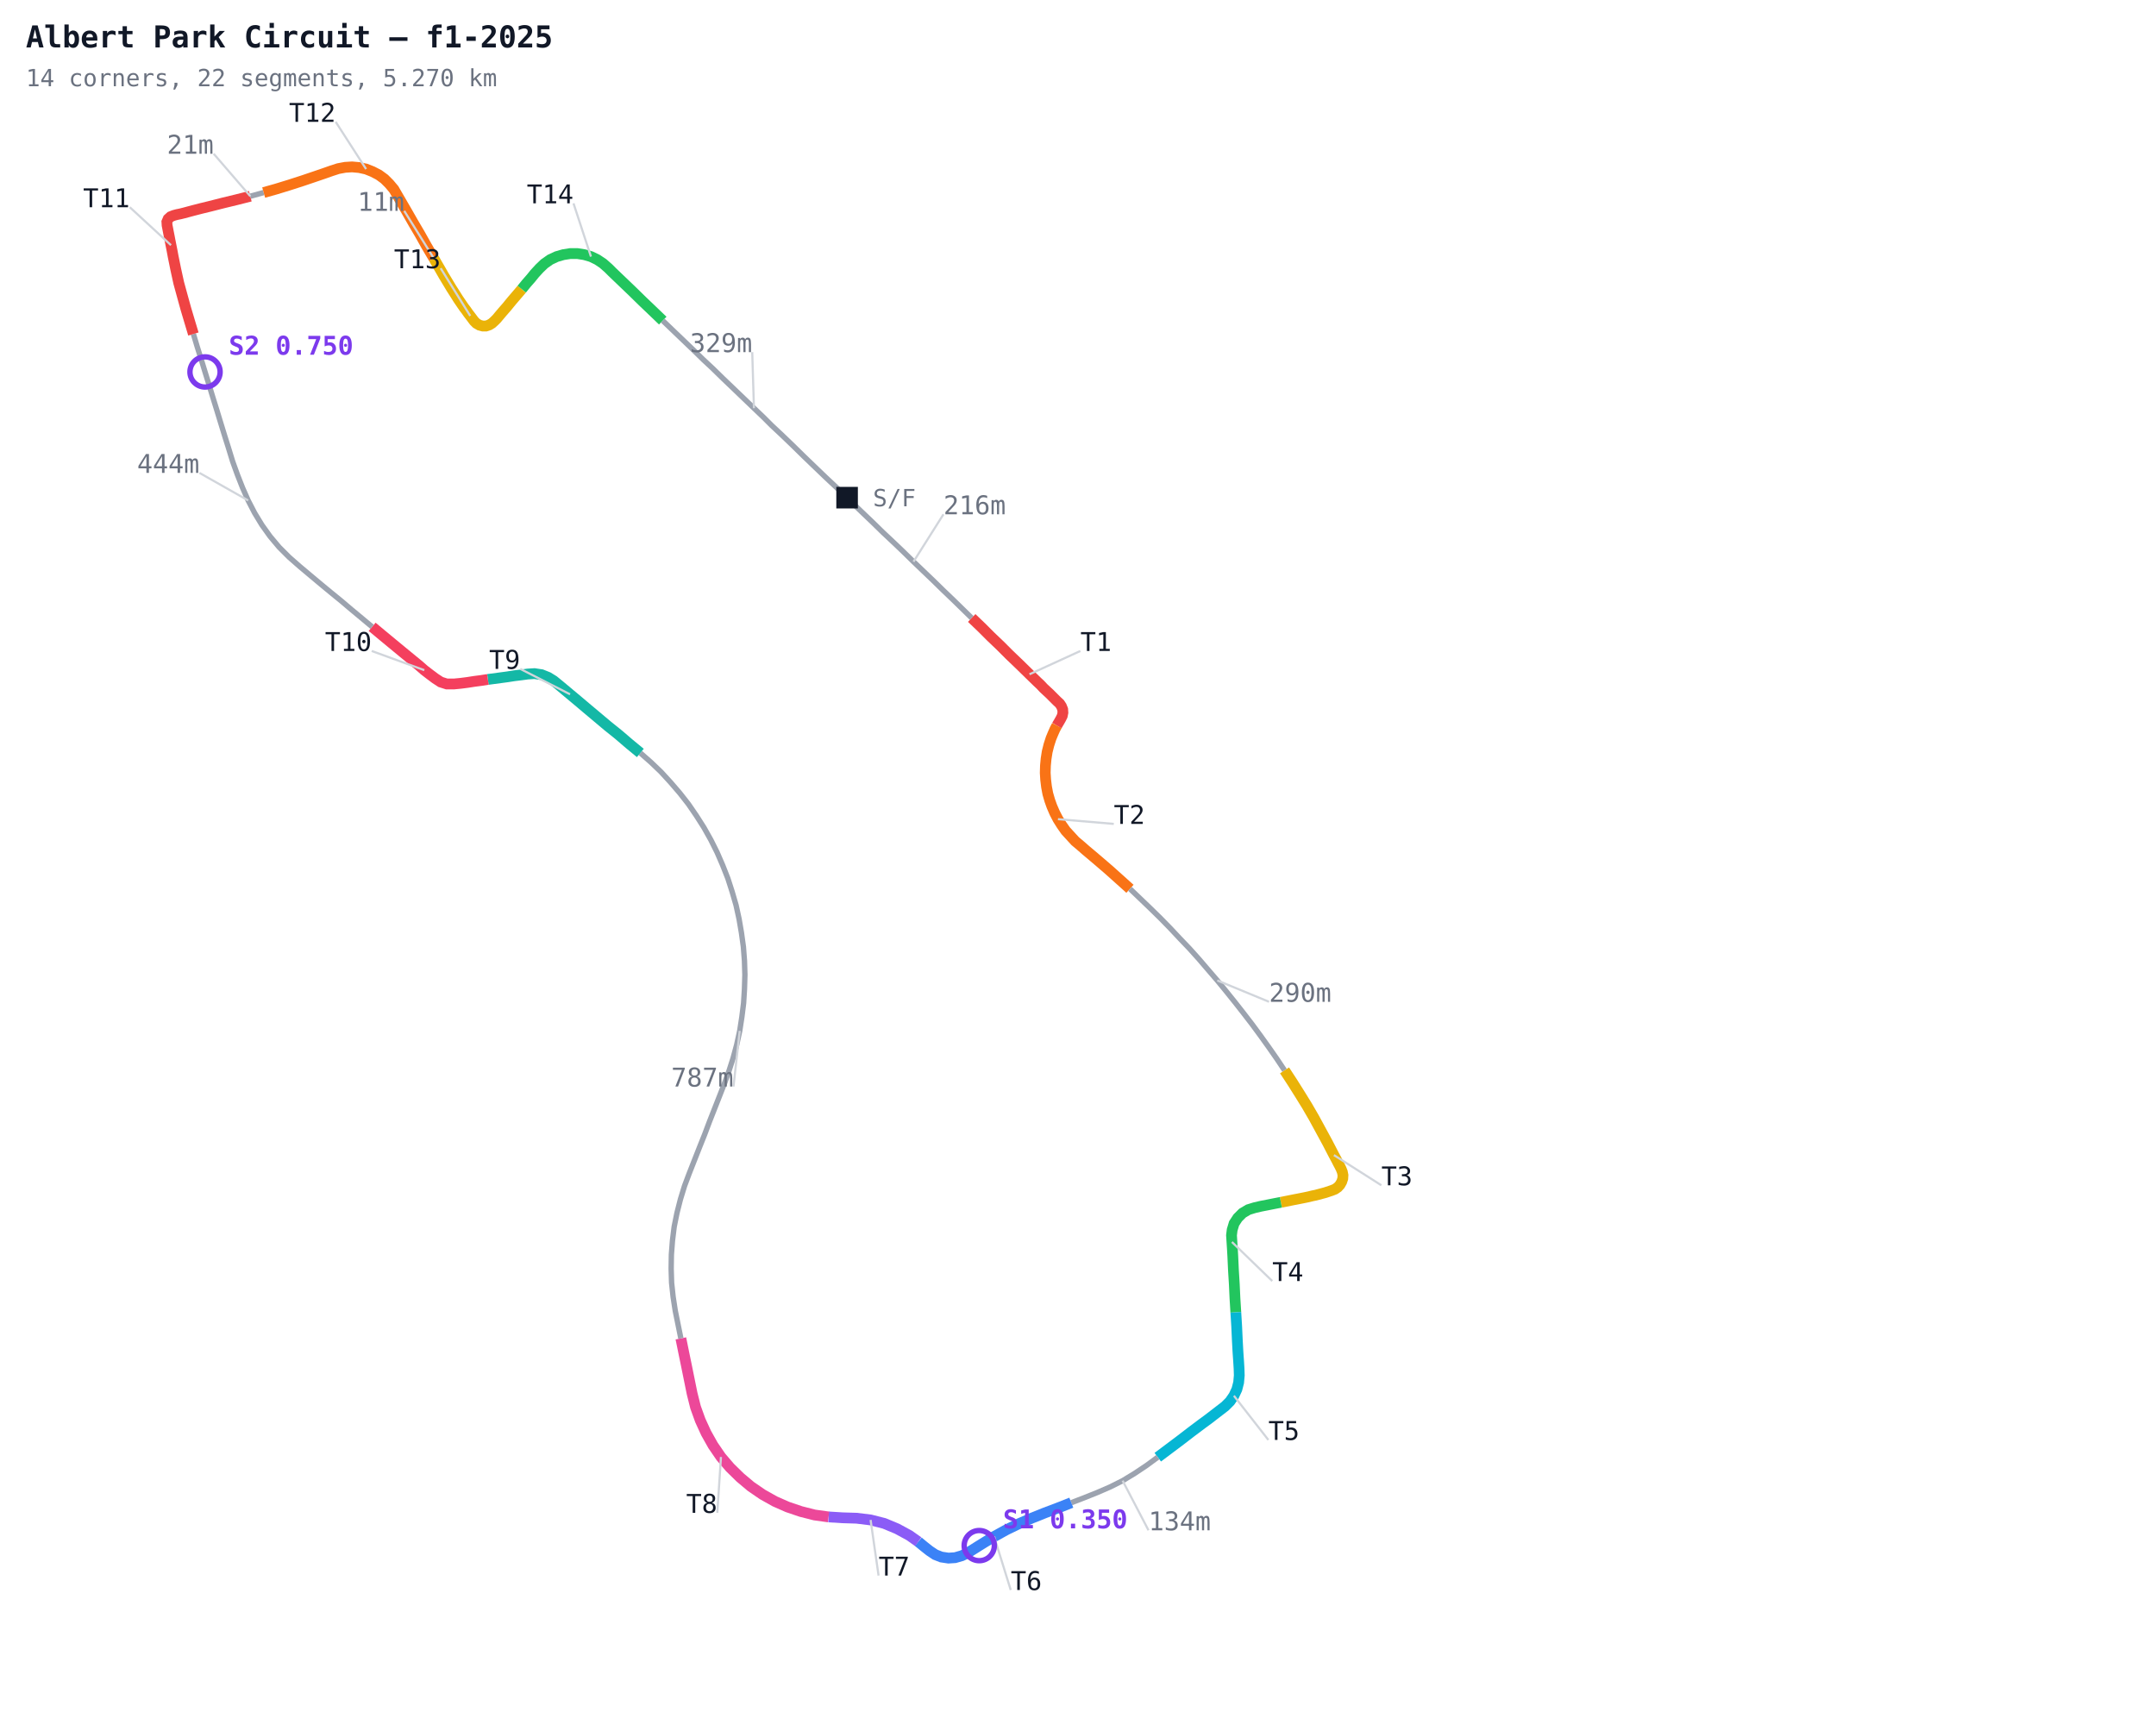
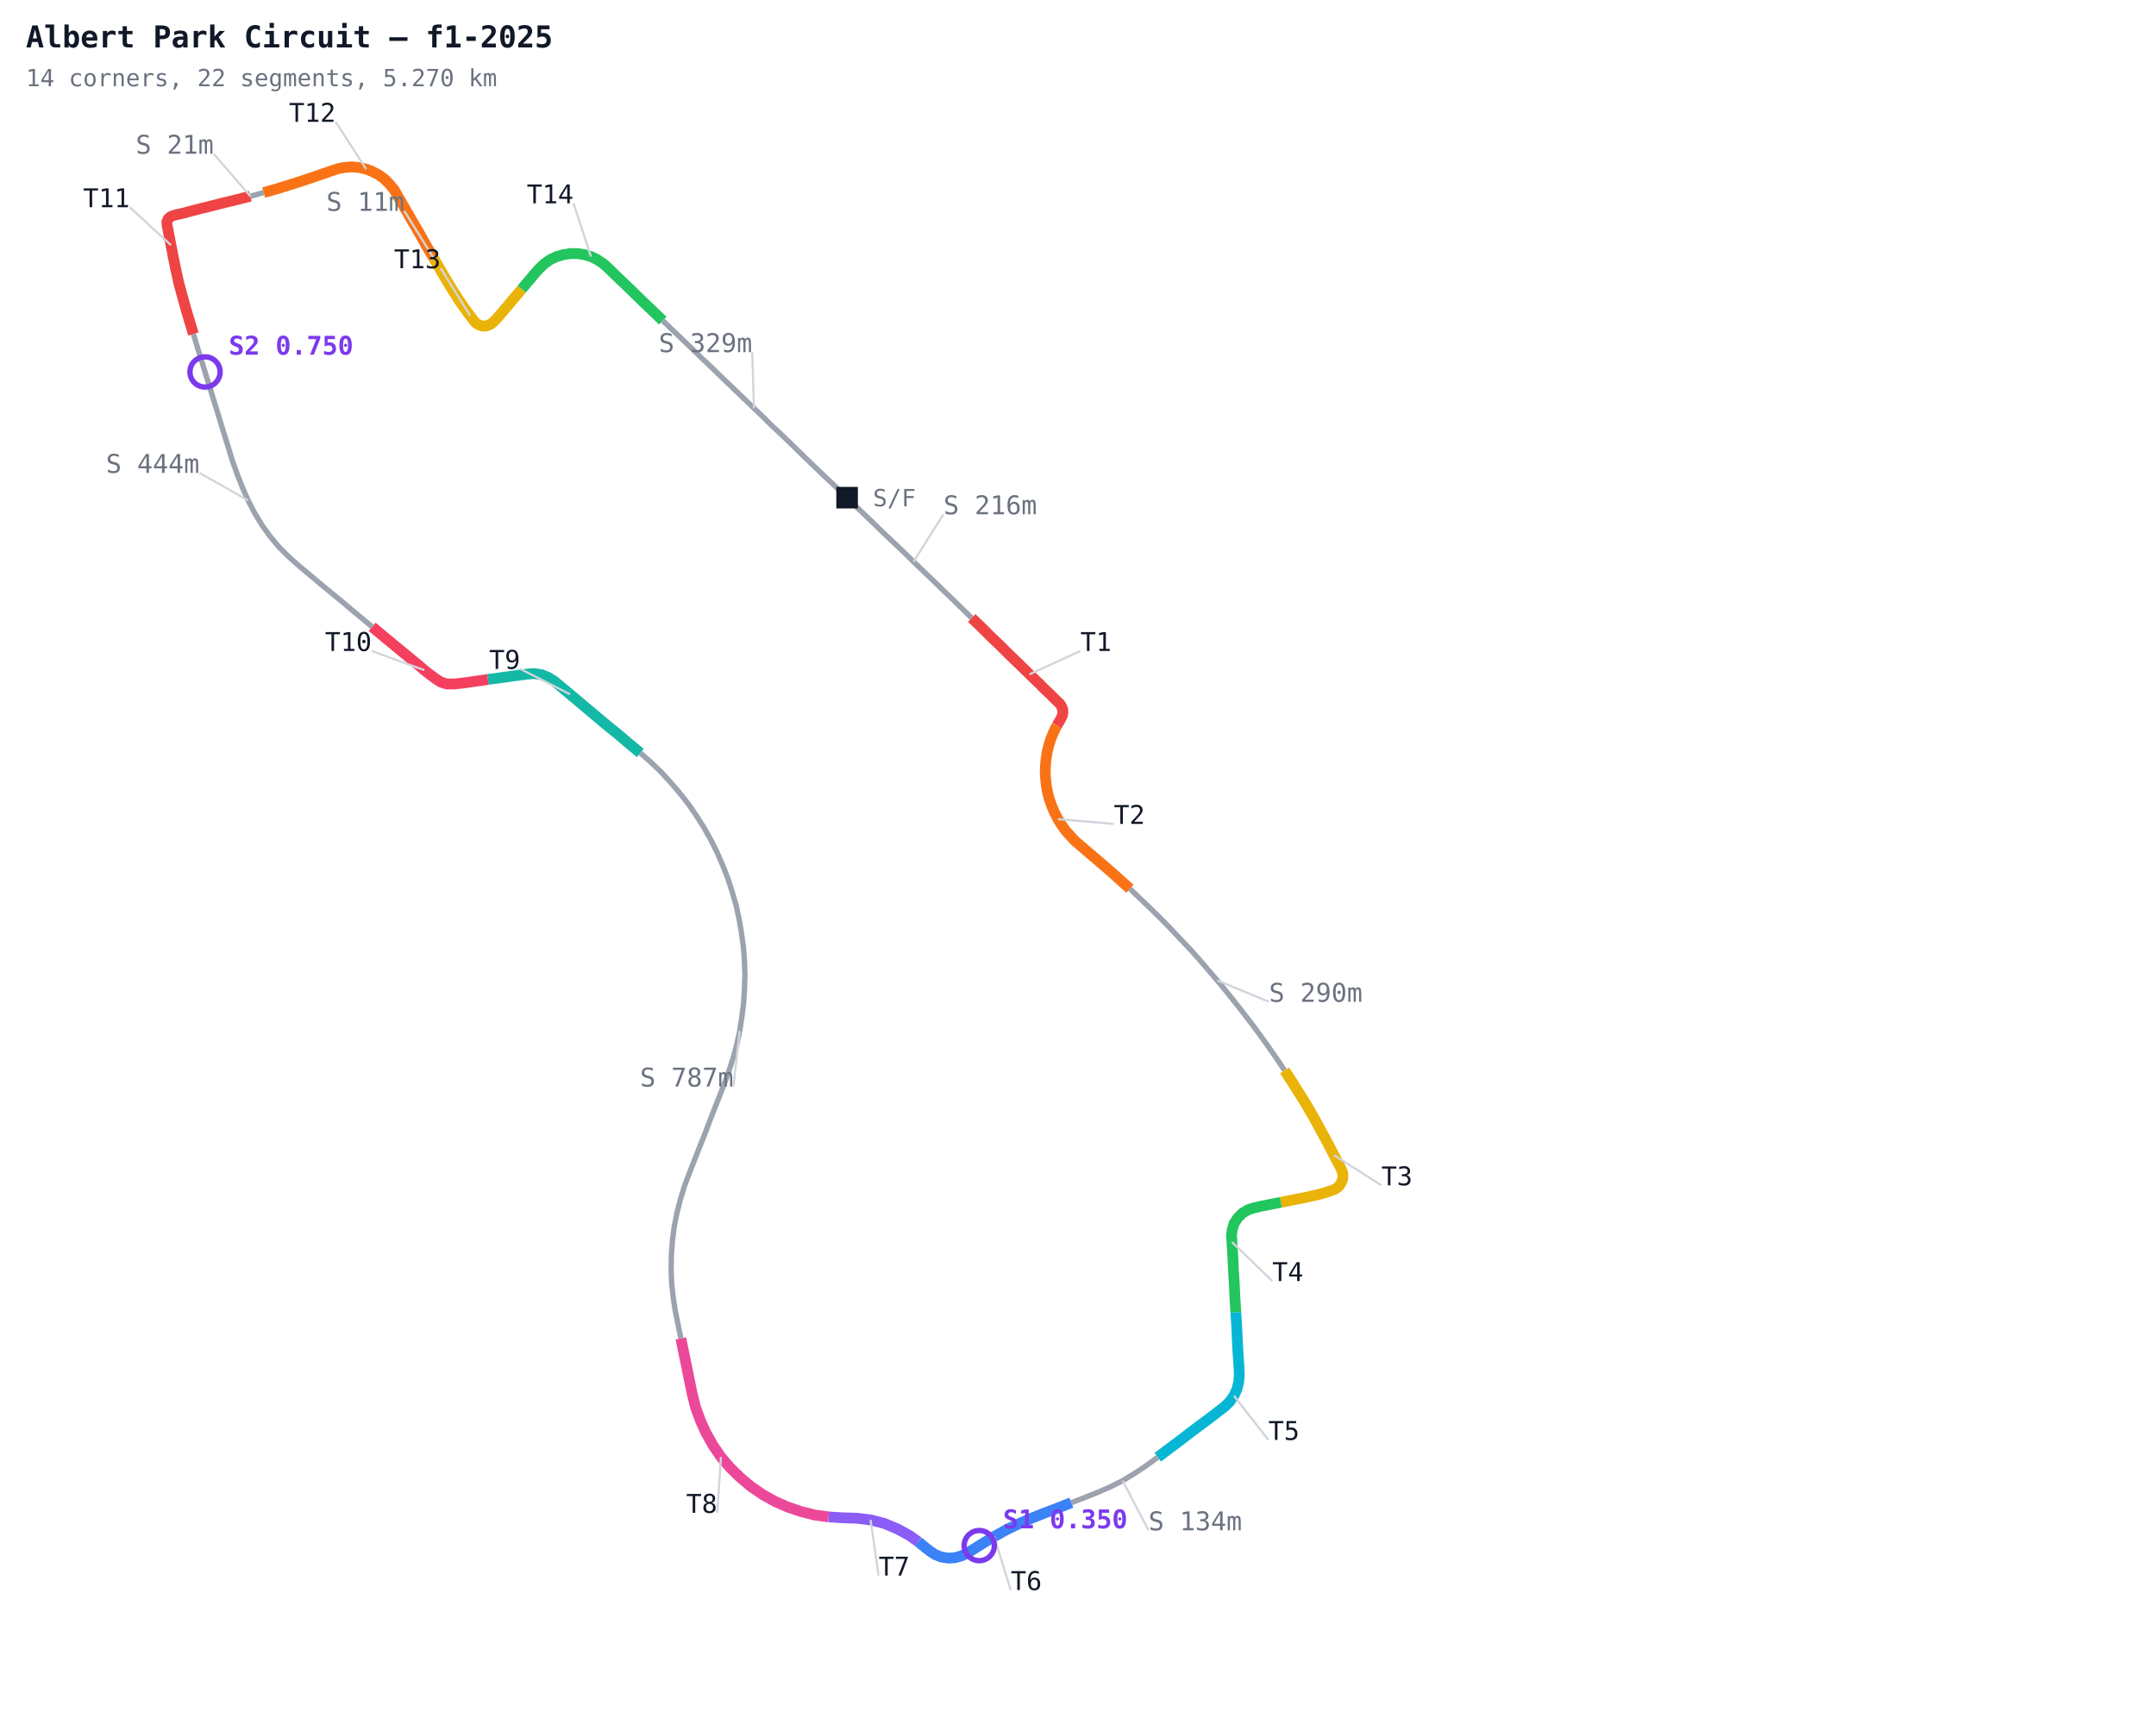
<svg xmlns="http://www.w3.org/2000/svg" width="1000" height="800" viewBox="0 0 1000 800">
  <defs>
    <style>
      .name { font-family: monospace; font-size: 12px; }
      .sector { font-family: monospace; font-size: 12px; fill: #7c3aed; font-weight: bold; }
      .title { font-family: monospace; font-size: 14px; fill: #111827; font-weight: bold; }
      .sub { font-family: monospace; font-size: 11px; fill: #6b7280; }
    </style>
  </defs>
  <rect width="1000" height="800" fill="#ffffff" />
  <polyline fill="none" stroke="#9ca3af" stroke-width="2.5" points="392.9,230.8 395.7,233.6 400.4,238.1 404.7,242.2 409.5,246.9 414.4,251.5 418.7,255.6 423.7,260.5 428.3,264.9 432.8,269.2 437.5,273.8 442.1,278.2 446.4,282.4 450.7,286.6" />
  <polyline fill="none" stroke="#ef4444" stroke-width="5" points="450.7,286.6 455.4,291.1 459.6,295.3 463.9,299.4 468.1,303.6 472.8,308.1 477.5,312.7 481.0,316.1 482.6,317.6 484.0,319.1 485.5,320.5 486.8,321.7 488.0,322.9 489.2,324.1 490.2,325.1 491.5,326.3 492.3,327.5 492.9,329.0 493.0,330.5 492.7,332.0 492.0,333.4 491.2,334.8 490.2,336.5" />
  <polyline fill="none" stroke="#f97316" stroke-width="5" points="490.2,336.5 489.3,338.2 488.5,340.0 487.5,342.4 486.5,345.5 485.7,348.7 485.2,351.9 484.9,355.1 484.8,358.4 485.0,361.6 485.4,364.9 486.0,368.1 486.9,371.2 487.9,374.0 489.2,377.0 490.7,379.9 492.4,382.6 494.3,385.3 496.5,387.7 498.7,390.1 501.2,392.2 503.6,394.3 506.1,396.4 509.4,399.2 514.4,403.5 519.2,407.8 524.1,412.2" />
  <polyline fill="none" stroke="#9ca3af" stroke-width="2.5" points="524.1,412.2 528.8,416.7 533.5,421.2 538.2,425.8 542.7,430.4 547.2,435.2 551.7,439.9 556.1,444.8 560.3,449.7 564.6,454.7 568.7,459.7 572.8,464.8 576.8,469.9 580.8,475.1 584.7,480.4 588.5,485.7 592.2,491.0 595.8,496.4" />
  <polyline fill="none" stroke="#eab308" stroke-width="5" points="595.8,496.4 599.4,501.9 602.8,507.3 606.2,512.8 609.5,518.5 612.6,524.2 615.7,529.9 618.7,535.7 619.9,537.9 620.6,539.3 621.3,540.6 622.0,542.0 622.6,543.5 622.9,545.0 622.8,546.6 622.3,548.1 621.5,549.5 620.5,550.6 619.2,551.5 617.7,552.1 616.2,552.6 614.7,553.1 613.2,553.5 611.7,553.9 610.2,554.3 608.7,554.6 607.1,555.0 605.2,555.4 603.2,555.8 600.1,556.4 597.1,557.0 594.1,557.6" />
  <polyline fill="none" stroke="#22c55e" stroke-width="5" points="594.1,557.6 591.0,558.2 588.0,558.8 584.9,559.4 581.9,560.1 579.0,561.0 576.3,562.6 574.1,564.8 572.4,567.4 571.5,570.4 571.2,572.9 571.4,576.0 571.6,579.1 571.8,582.6 572.1,589.1 572.5,595.6 572.8,602.1 573.2,608.6" />
  <polyline fill="none" stroke="#06b6d4" stroke-width="5" points="573.2,608.6 573.6,615.1 573.9,621.6 574.2,627.1 574.5,631.4 574.7,634.7 574.8,637.9 574.5,641.2 573.7,644.3 572.3,647.3 570.5,649.9 568.2,652.2 565.6,654.2 563.0,656.2 560.4,658.2 557.8,660.1 552.6,664.0 547.4,668.0 542.2,671.9 537.0,675.8" />
  <polyline fill="none" stroke="#9ca3af" stroke-width="2.5" points="537.0,675.8 531.7,679.7 526.3,683.3 520.7,686.7 514.9,689.6 508.9,692.2 502.9,694.6 496.9,696.9" />
  <polyline fill="none" stroke="#3b82f6" stroke-width="5" points="496.9,696.9 490.8,699.3 484.7,701.6 478.7,704.0 472.7,706.6 466.9,709.4 461.1,712.6 457.1,715.0 454.2,716.8 451.5,718.5 448.8,720.2 446.1,721.5 443.0,722.4 439.9,722.6 436.6,722.1 433.8,721.0 431.1,719.2 428.7,717.3 425.9,715.0" />
  <polyline fill="none" stroke="#8b5cf6" stroke-width="5" points="425.9,715.0 421.8,712.1 416.1,709.0 410.1,706.5 403.8,704.9 397.3,704.1 390.8,703.9 384.3,703.5" />
  <polyline fill="none" stroke="#ec4899" stroke-width="5" points="384.3,703.5 377.8,702.6 371.5,701.0 365.3,698.9 359.4,696.3 353.7,693.1 348.3,689.4 343.3,685.2 338.6,680.6 334.4,675.7 330.7,670.3 327.5,664.6 324.8,658.7 322.6,652.6 321.0,646.2 319.7,639.8 318.4,633.4 317.1,627.1 315.8,620.7" />
  <polyline fill="none" stroke="#9ca3af" stroke-width="2.5" points="315.8,620.7 314.5,614.3 313.2,607.9 312.2,601.4 311.5,594.9 311.3,588.4 311.4,581.9 311.9,575.4 312.7,568.9 314.0,562.5 315.6,556.2 317.5,550.0 319.6,544.4 322.0,538.3 324.4,532.2 326.8,526.2 329.1,520.1 331.5,514.0 333.9,507.9 336.2,502.0 338.2,496.4 340.0,490.8 341.7,484.5 343.1,478.1 344.1,471.6 344.9,465.2 345.3,458.7 345.5,452.1 345.3,445.6 344.8,439.1 343.9,432.6 342.8,426.2 341.4,419.8 339.6,413.6 337.6,407.4 335.2,401.3 332.6,395.3 329.7,389.5 326.5,383.8 323.0,378.3 319.3,372.9 315.3,367.8 311.0,362.8 306.6,358.0 301.9,353.5 297.0,349.2" />
  <polyline fill="none" stroke="#14b8a6" stroke-width="5" points="297.0,349.2 291.9,345.0 287.0,340.8 281.9,336.7 276.9,332.5 271.9,328.3 268.0,325.0 264.4,322.0 261.9,319.9 259.5,317.9 256.8,315.7 254.2,314.1 251.2,312.9 247.9,312.4 244.7,312.6 241.8,313.0 238.5,313.4 235.3,313.9 232.3,314.3 229.3,314.7 226.3,315.1" />
  <polyline fill="none" stroke="#f43f5e" stroke-width="5" points="226.3,315.1 223.1,315.6 220.0,316.0 216.8,316.5 213.7,316.9 210.6,317.2 207.2,317.2 204.4,316.3 201.8,314.6 199.4,312.8 196.8,310.8 194.4,308.7 191.6,306.4 186.6,302.3 182.0,298.5 177.4,294.7 172.6,290.7" />
  <polyline fill="none" stroke="#9ca3af" stroke-width="2.5" points="172.6,290.7 167.7,286.6 163.0,282.7 158.4,278.8 153.5,274.8 148.9,271.0 144.0,266.9 139.0,262.7 134.1,258.4 129.5,253.8 125.3,248.8 121.5,243.5 118.1,237.9 115.1,232.1 112.5,226.2 110.1,220.1 107.9,214.0 106.0,207.8 104.2,202.1 102.3,195.9 100.5,190.0 98.7,184.2 96.9,178.3 95.1,172.5 93.3,166.6 91.5,160.9 89.7,154.9" />
  <polyline fill="none" stroke="#ef4444" stroke-width="5" points="89.7,154.9 87.9,148.9 86.2,143.2 84.6,137.4 82.9,131.2 81.5,124.8 80.3,118.9 79.8,116.2 79.3,113.7 78.8,111.2 78.4,109.1 78.1,107.6 77.8,106.0 77.5,104.5 77.4,102.9 78.0,101.5 79.1,100.5 80.6,99.9 82.1,99.5 83.6,99.2 85.2,98.8 86.7,98.4 88.2,98.0 89.7,97.6 93.2,96.7 97.3,95.7 103.6,94.1 109.8,92.6 116.1,91.0" />
  <polyline fill="none" stroke="#9ca3af" stroke-width="2.5" points="116.1,91.0 122.3,89.3" />
  <polyline fill="none" stroke="#f97316" stroke-width="5" points="122.3,89.3 128.0,87.7 134.2,85.8 140.4,83.8 146.6,81.7 150.4,80.4 153.8,79.2 156.9,78.2 160.1,77.6 163.3,77.4 166.6,77.7 169.8,78.4 172.8,79.6 175.7,81.1 178.3,83.0 180.6,85.3 182.7,87.8 184.2,90.4 186.0,93.5 188.5,97.8 191.7,103.4 194.7,108.5 197.9,114.2 201.2,119.8" />
  <polyline fill="none" stroke="#9ca3af" stroke-width="2.5" points="201.2,119.8 202.8,122.6" />
  <polyline fill="none" stroke="#eab308" stroke-width="5" points="201.2,119.8 202.8,122.6 204.2,125.0 205.8,127.8 207.5,130.6 209.3,133.6 210.9,136.1 212.6,138.8 214.1,141.0 215.2,142.6 216.2,143.9 217.1,145.2 218.1,146.5 219.0,147.7 219.9,148.9 221.0,150.0 222.4,150.8 223.9,151.2 225.4,151.2 226.9,150.7 228.2,149.9 229.3,148.9 230.4,147.8 231.4,146.6 233.0,144.7 235.1,142.3 237.3,139.6 239.7,136.8 242.0,134.1" />
  <polyline fill="none" stroke="#22c55e" stroke-width="5" points="242.0,134.1 244.2,131.4 246.3,129.0 248.0,126.9 250.2,124.5 252.5,122.3 255.2,120.4 258.2,119.0 261.3,118.1 264.5,117.6 267.8,117.6 271.0,118.1 274.1,119.0 277.0,120.4 279.7,122.2 282.2,124.4 283.9,126.1 286.3,128.4 288.6,130.6 293.3,135.1 298.0,139.7 302.4,143.9 307.4,148.7" />
  <polyline fill="none" stroke="#9ca3af" stroke-width="2.5" points="307.4,148.7 312.4,153.5 316.9,157.8 321.9,162.6 326.2,166.8 330.6,170.9 335.4,175.6 339.8,179.8 344.8,184.6 349.7,189.3 354.1,193.5 357.9,197.3 362.6,201.7 367.6,206.5 372.8,211.6 378.1,216.7 383.1,221.5 387.8,225.9 391.3,229.3" />
  <line x1="423.7" y1="260.5" x2="437.6" y2="238.5" stroke="#d1d5db" stroke-width="1" />
-   <text x="437.6" y="238.5" text-anchor="start" class="name" fill="#6b7280">216m</text>
+   <text x="437.6" y="238.5" text-anchor="start" class="name" fill="#6b7280">S 216m</text>
  <line x1="477.5" y1="312.7" x2="501.1" y2="301.9" stroke="#d1d5db" stroke-width="1" />
  <text x="501.1" y="301.9" text-anchor="start" class="name" fill="#111827">T1</text>
  <line x1="490.7" y1="379.9" x2="516.6" y2="382.1" stroke="#d1d5db" stroke-width="1" />
  <text x="516.6" y="382.1" text-anchor="start" class="name" fill="#111827">T2</text>
  <line x1="564.6" y1="454.7" x2="588.6" y2="464.6" stroke="#d1d5db" stroke-width="1" />
-   <text x="588.6" y="464.6" text-anchor="start" class="name" fill="#6b7280">290m</text>
+   <text x="588.6" y="464.6" text-anchor="start" class="name" fill="#6b7280">S 290m</text>
  <line x1="618.7" y1="535.7" x2="640.7" y2="549.7" stroke="#d1d5db" stroke-width="1" />
  <text x="640.7" y="549.7" text-anchor="start" class="name" fill="#111827">T3</text>
  <line x1="571.4" y1="576.0" x2="590.1" y2="594.1" stroke="#d1d5db" stroke-width="1" />
  <text x="590.1" y="594.1" text-anchor="start" class="name" fill="#111827">T4</text>
  <line x1="572.3" y1="647.3" x2="588.3" y2="667.8" stroke="#d1d5db" stroke-width="1" />
  <text x="588.3" y="667.8" text-anchor="start" class="name" fill="#111827">T5</text>
  <line x1="520.7" y1="686.7" x2="532.7" y2="709.7" stroke="#d1d5db" stroke-width="1" />
-   <text x="532.7" y="709.7" text-anchor="start" class="name" fill="#6b7280">134m</text>
+   <text x="532.7" y="709.7" text-anchor="start" class="name" fill="#6b7280">S 134m</text>
  <line x1="461.1" y1="712.6" x2="468.8" y2="737.4" stroke="#d1d5db" stroke-width="1" />
  <text x="468.8" y="737.4" text-anchor="start" class="name" fill="#111827">T6</text>
  <line x1="403.8" y1="704.9" x2="407.5" y2="730.7" stroke="#d1d5db" stroke-width="1" />
  <text x="407.5" y="730.7" text-anchor="start" class="name" fill="#111827">T7</text>
  <line x1="334.4" y1="675.7" x2="332.7" y2="701.6" stroke="#d1d5db" stroke-width="1" />
  <text x="332.7" y="701.6" text-anchor="end" class="name" fill="#111827">T8</text>
  <line x1="343.1" y1="478.1" x2="340.2" y2="503.9" stroke="#d1d5db" stroke-width="1" />
-   <text x="340.2" y="503.9" text-anchor="end" class="name" fill="#6b7280">787m</text>
+   <text x="340.2" y="503.9" text-anchor="end" class="name" fill="#6b7280">S 787m</text>
  <line x1="264.4" y1="322.0" x2="241.3" y2="310.2" stroke="#d1d5db" stroke-width="1" />
  <text x="241.3" y="310.2" text-anchor="end" class="name" fill="#111827">T9</text>
  <line x1="196.8" y1="310.8" x2="172.4" y2="301.9" stroke="#d1d5db" stroke-width="1" />
  <text x="172.4" y="301.9" text-anchor="end" class="name" fill="#111827">T10</text>
  <line x1="115.1" y1="232.1" x2="92.5" y2="219.3" stroke="#d1d5db" stroke-width="1" />
-   <text x="92.5" y="219.3" text-anchor="end" class="name" fill="#6b7280">444m</text>
+   <text x="92.5" y="219.3" text-anchor="end" class="name" fill="#6b7280">S 444m</text>
  <line x1="79.3" y1="113.7" x2="60.2" y2="96.1" stroke="#d1d5db" stroke-width="1" />
  <text x="60.2" y="96.1" text-anchor="end" class="name" fill="#111827">T11</text>
  <line x1="116.1" y1="91.0" x2="99.1" y2="71.3" stroke="#d1d5db" stroke-width="1" />
-   <text x="99.1" y="71.3" text-anchor="end" class="name" fill="#6b7280">21m</text>
+   <text x="99.1" y="71.3" text-anchor="end" class="name" fill="#6b7280">S 21m</text>
  <line x1="169.8" y1="78.4" x2="155.7" y2="56.5" stroke="#d1d5db" stroke-width="1" />
  <text x="155.7" y="56.5" text-anchor="end" class="name" fill="#111827">T12</text>
  <line x1="201.2" y1="119.8" x2="187.5" y2="97.8" stroke="#d1d5db" stroke-width="1" />
-   <text x="187.5" y="97.8" text-anchor="end" class="name" fill="#6b7280">11m</text>
+   <text x="187.5" y="97.8" text-anchor="end" class="name" fill="#6b7280">S 11m</text>
  <line x1="218.1" y1="146.5" x2="204.4" y2="124.4" stroke="#d1d5db" stroke-width="1" />
  <text x="204.4" y="124.4" text-anchor="end" class="name" fill="#111827">T13</text>
  <line x1="274.1" y1="119.0" x2="266.0" y2="94.3" stroke="#d1d5db" stroke-width="1" />
  <text x="266.0" y="94.3" text-anchor="end" class="name" fill="#111827">T14</text>
  <line x1="349.7" y1="189.3" x2="348.9" y2="163.3" stroke="#d1d5db" stroke-width="1" />
-   <text x="348.9" y="163.3" text-anchor="end" class="name" fill="#6b7280">329m</text>
+   <text x="348.9" y="163.3" text-anchor="end" class="name" fill="#6b7280">S 329m</text>
  <circle cx="454.2" cy="716.8" r="7" fill="none" stroke="#7c3aed" stroke-width="2.5" />
  <text x="465.2" y="708.8" class="sector">S1 0.350</text>
  <circle cx="95.1" cy="172.5" r="7" fill="none" stroke="#7c3aed" stroke-width="2.5" />
  <text x="106.1" y="164.5" class="sector">S2 0.750</text>
  <rect x="387.9" y="225.8" width="10" height="10" fill="#111827" />
  <text x="404.9" y="234.8" class="sub">S/F</text>
  <text class="title" x="12" y="22">Albert Park Circuit — f1-2025</text>
  <text class="sub" x="12" y="40">14 corners, 22 segments, 5.270 km</text>
</svg>
